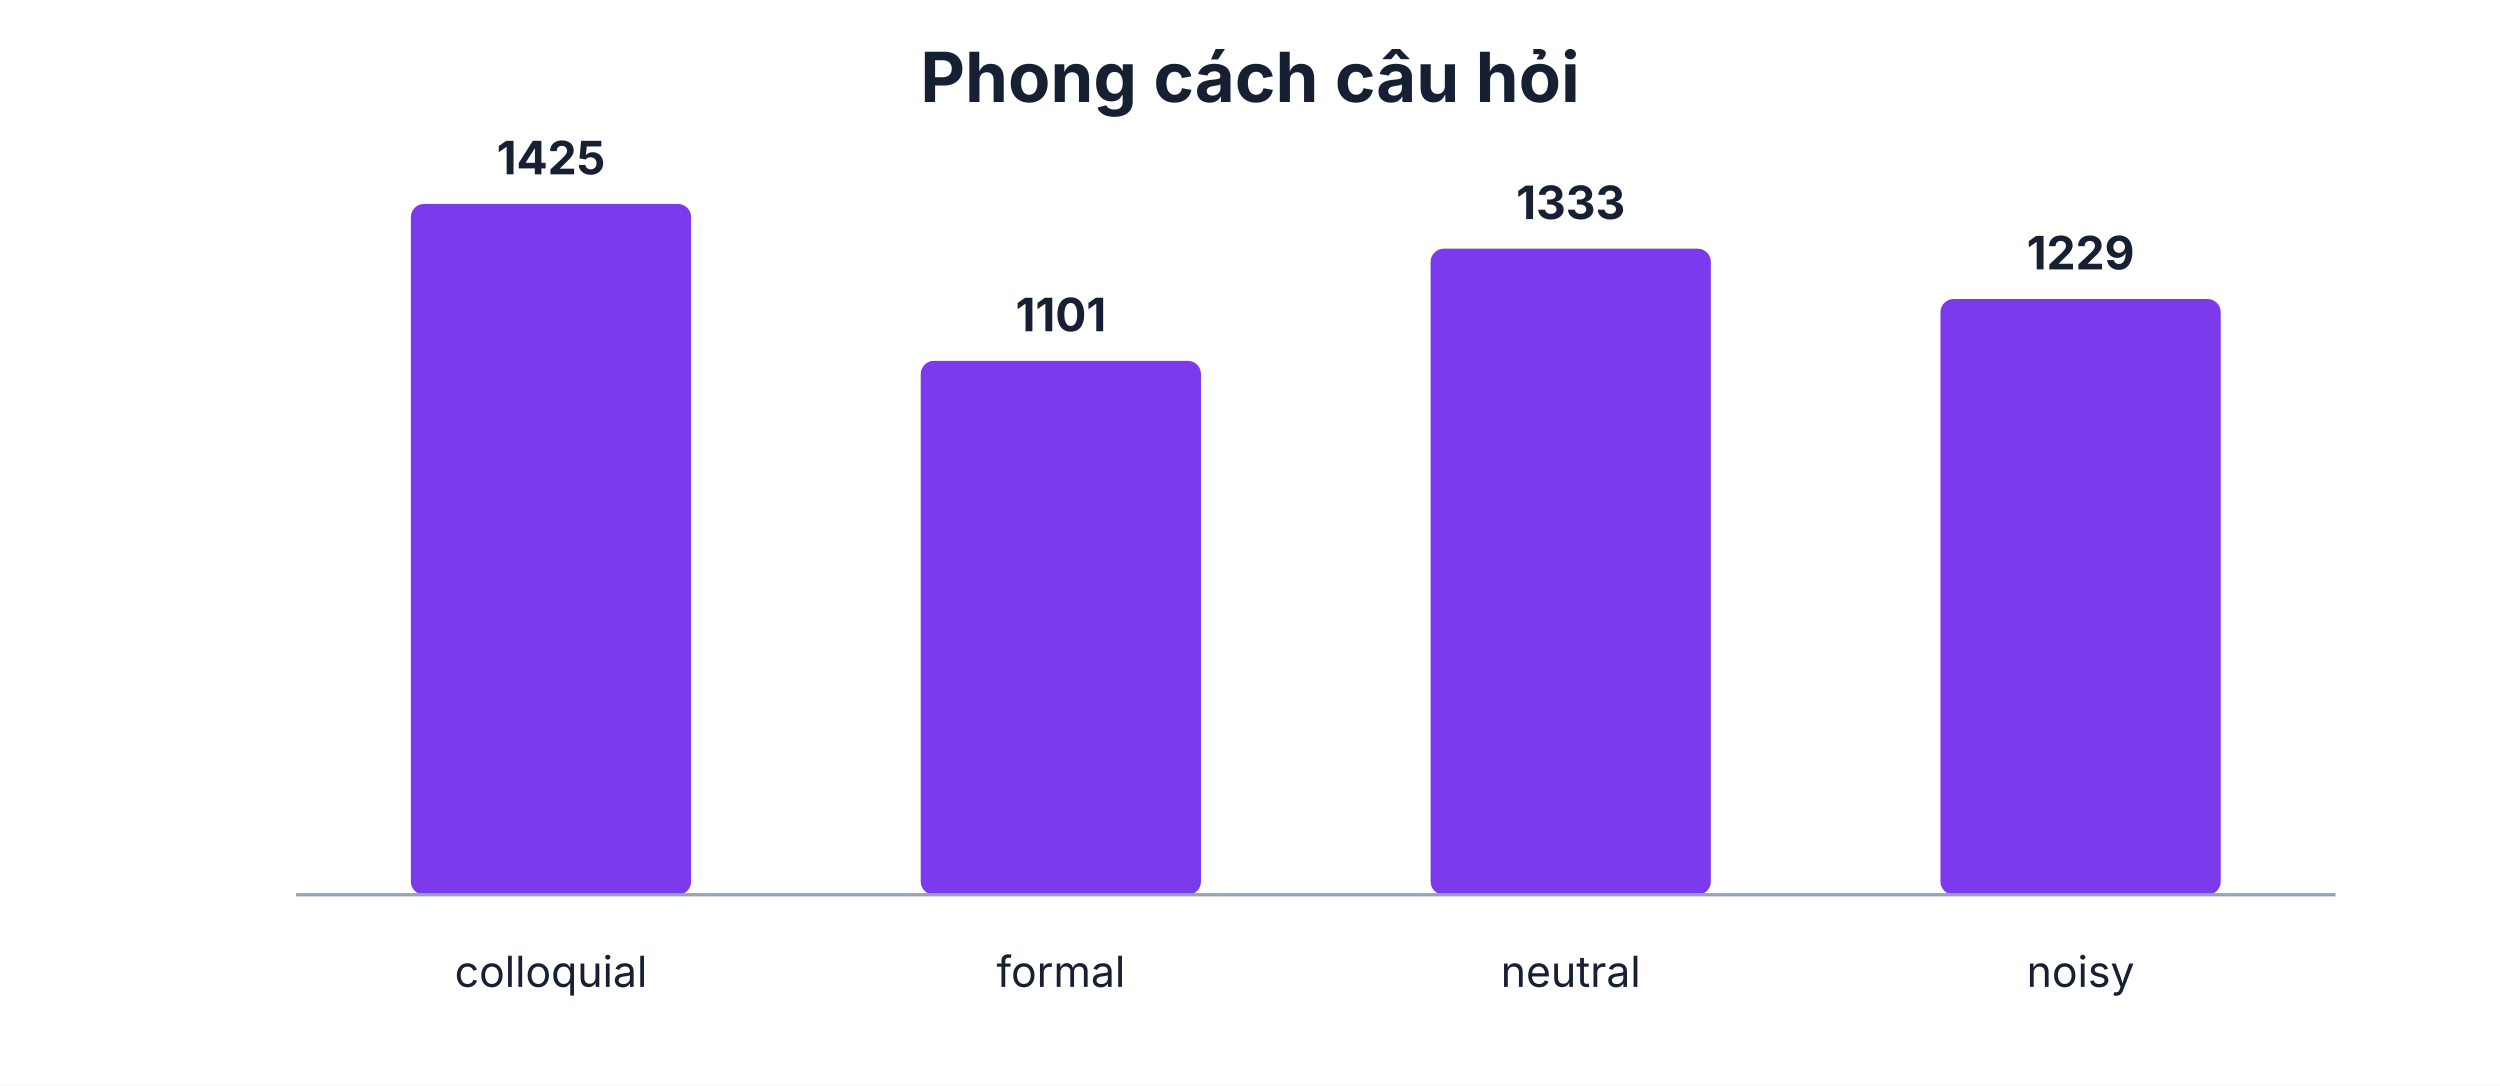
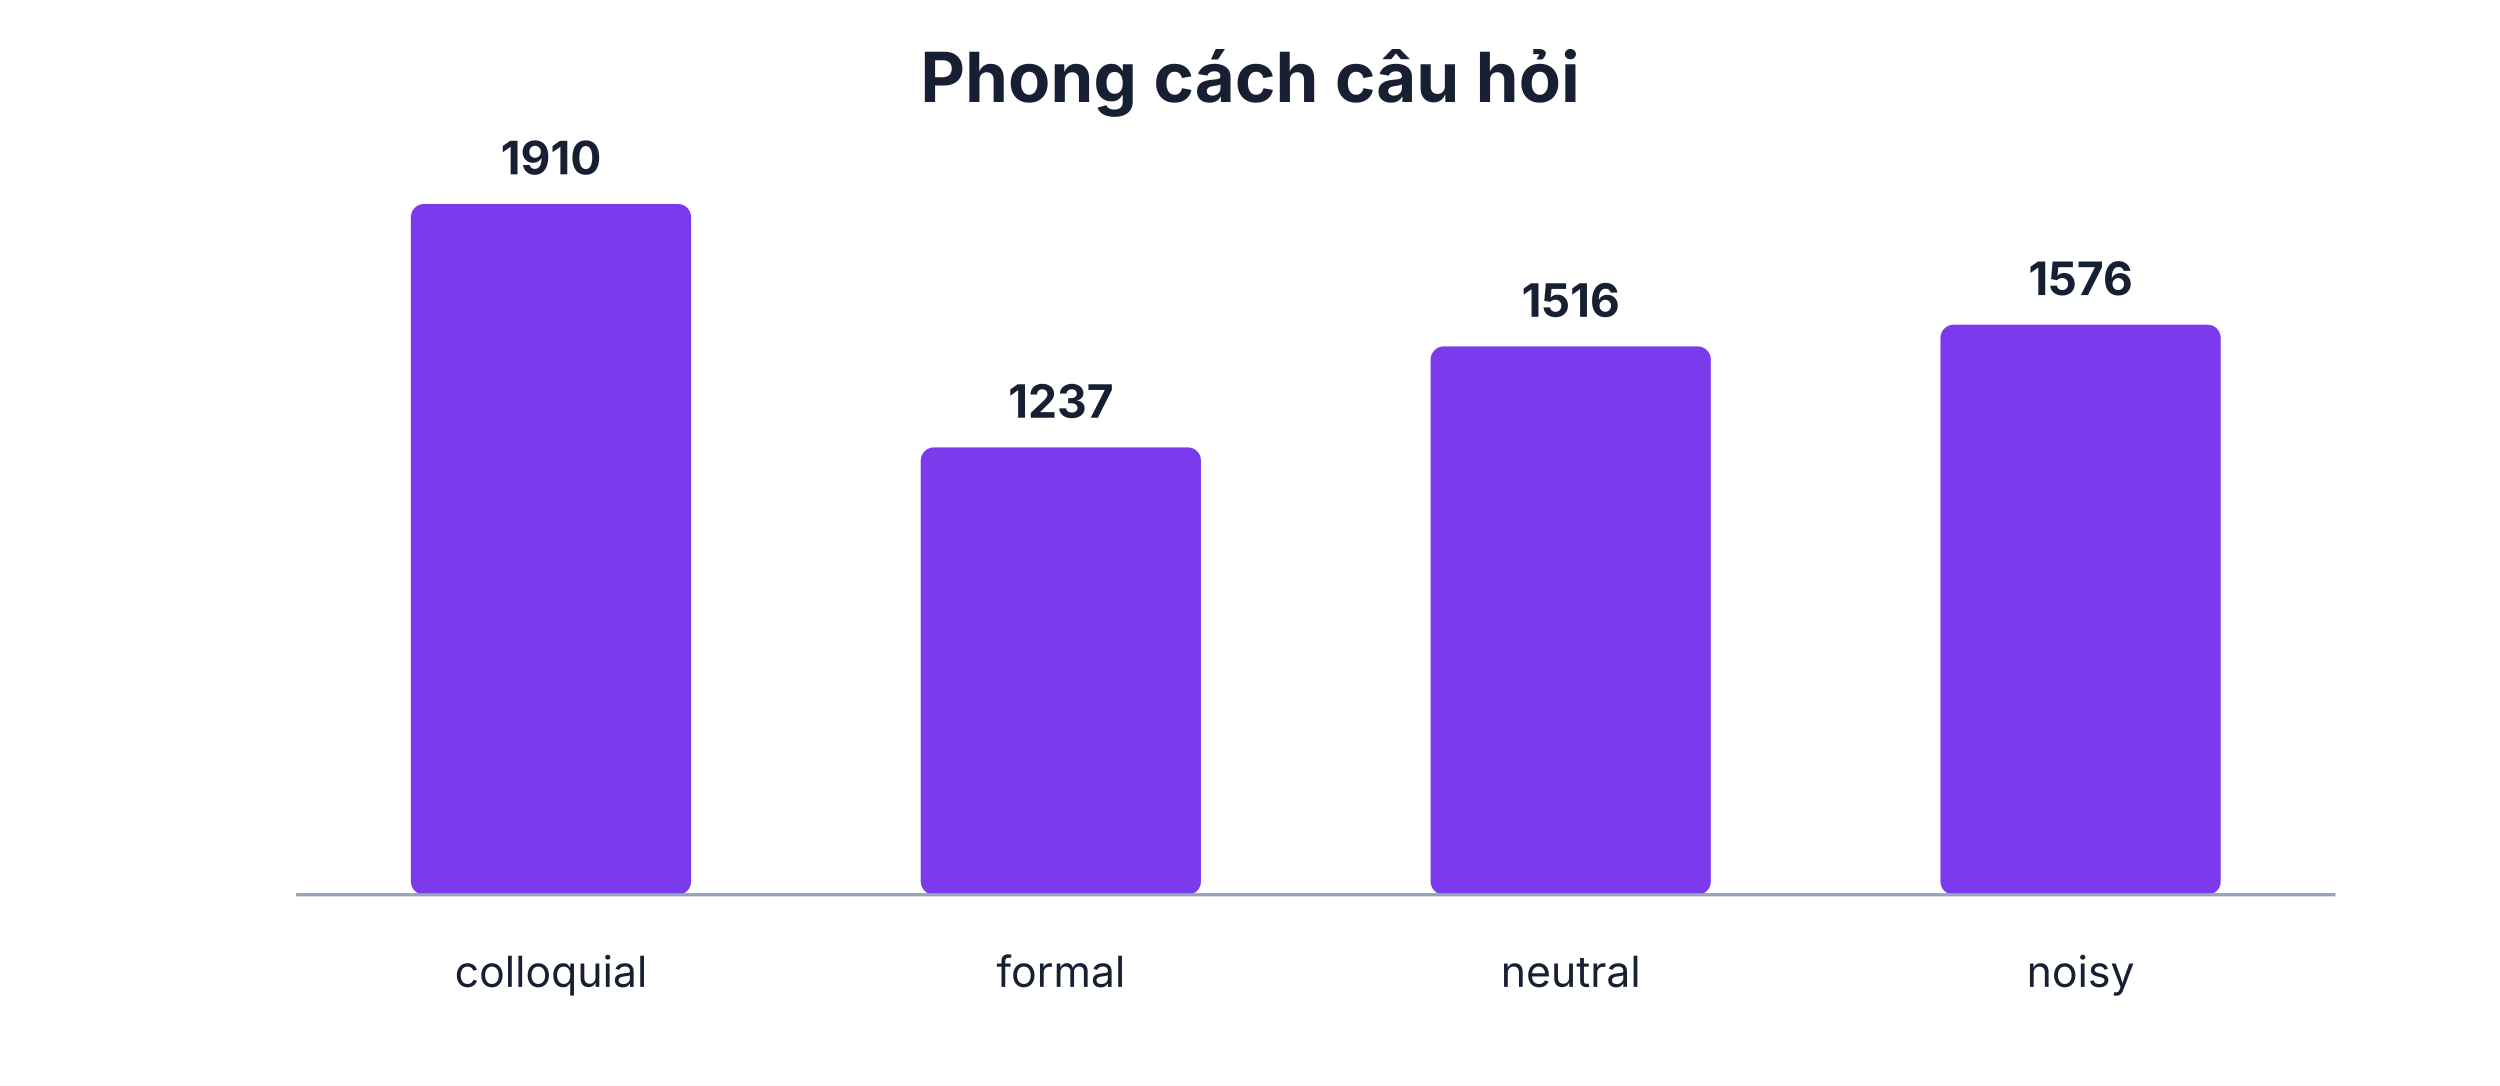
<svg xmlns="http://www.w3.org/2000/svg" width="760" height="330" viewBox="0 0 760 330" role="img" aria-label="Phong cách câu hỏi">
  <style>text{font-family:Inter,system-ui,sans-serif;fill:#172033}.title{font-size:21px;font-weight:700}.label{font-size:13px}.value{font-size:14px;font-weight:700}.small{font-size:11px;font-weight:600}.axis{stroke:#94a3b8;stroke-width:1}</style>
  <rect width="760" height="330" fill="#ffffff" />
  <text x="380.0" y="31" text-anchor="middle" class="title">Phong cách câu hỏi</text>
  <rect x="124.9" y="62.0" width="85.2" height="210.0" rx="4" fill="#7c3aed" />
-   <text x="167.5" y="53.0" text-anchor="middle" class="value">1425</text>
+   <text x="167.5" y="53.0" text-anchor="middle" class="value">1910</text>
  <text x="167.5" y="300" text-anchor="middle" class="label">colloquial</text>
-   <rect x="279.9" y="109.7" width="85.2" height="162.3" rx="4" fill="#7c3aed" />
-   <text x="322.5" y="100.7" text-anchor="middle" class="value">1101</text>
+   <rect x="279.9" y="136.0" width="85.2" height="136.0" rx="4" fill="#7c3aed" />
+   <text x="322.5" y="127.0" text-anchor="middle" class="value">1237</text>
  <text x="322.5" y="300" text-anchor="middle" class="label">formal</text>
-   <rect x="434.9" y="75.6" width="85.2" height="196.4" rx="4" fill="#7c3aed" />
-   <text x="477.5" y="66.6" text-anchor="middle" class="value">1333</text>
+   <rect x="434.9" y="105.3" width="85.2" height="166.7" rx="4" fill="#7c3aed" />
+   <text x="477.5" y="96.3" text-anchor="middle" class="value">1516</text>
  <text x="477.5" y="300" text-anchor="middle" class="label">neutral</text>
-   <rect x="589.9" y="90.9" width="85.2" height="181.1" rx="4" fill="#7c3aed" />
-   <text x="632.5" y="81.9" text-anchor="middle" class="value">1229</text>
+   <rect x="589.9" y="98.7" width="85.2" height="173.3" rx="4" fill="#7c3aed" />
+   <text x="632.5" y="89.7" text-anchor="middle" class="value">1576</text>
  <text x="632.5" y="300" text-anchor="middle" class="label">noisy</text>
  <line x1="90" y1="272" x2="710" y2="272" class="axis" />
</svg>
